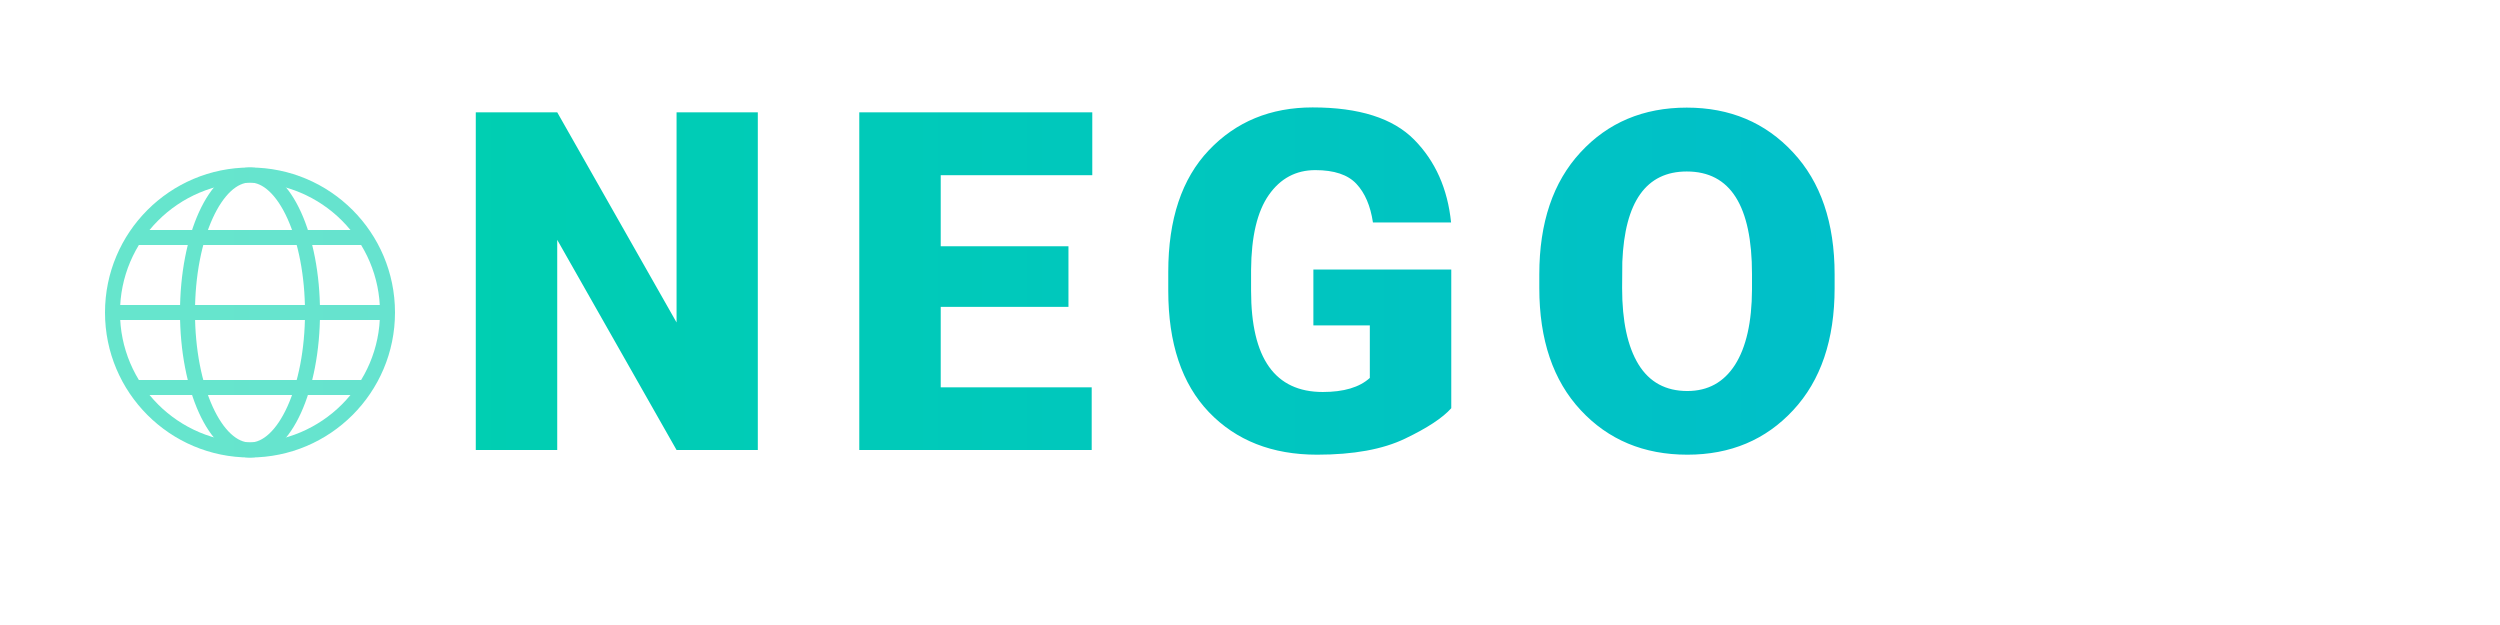
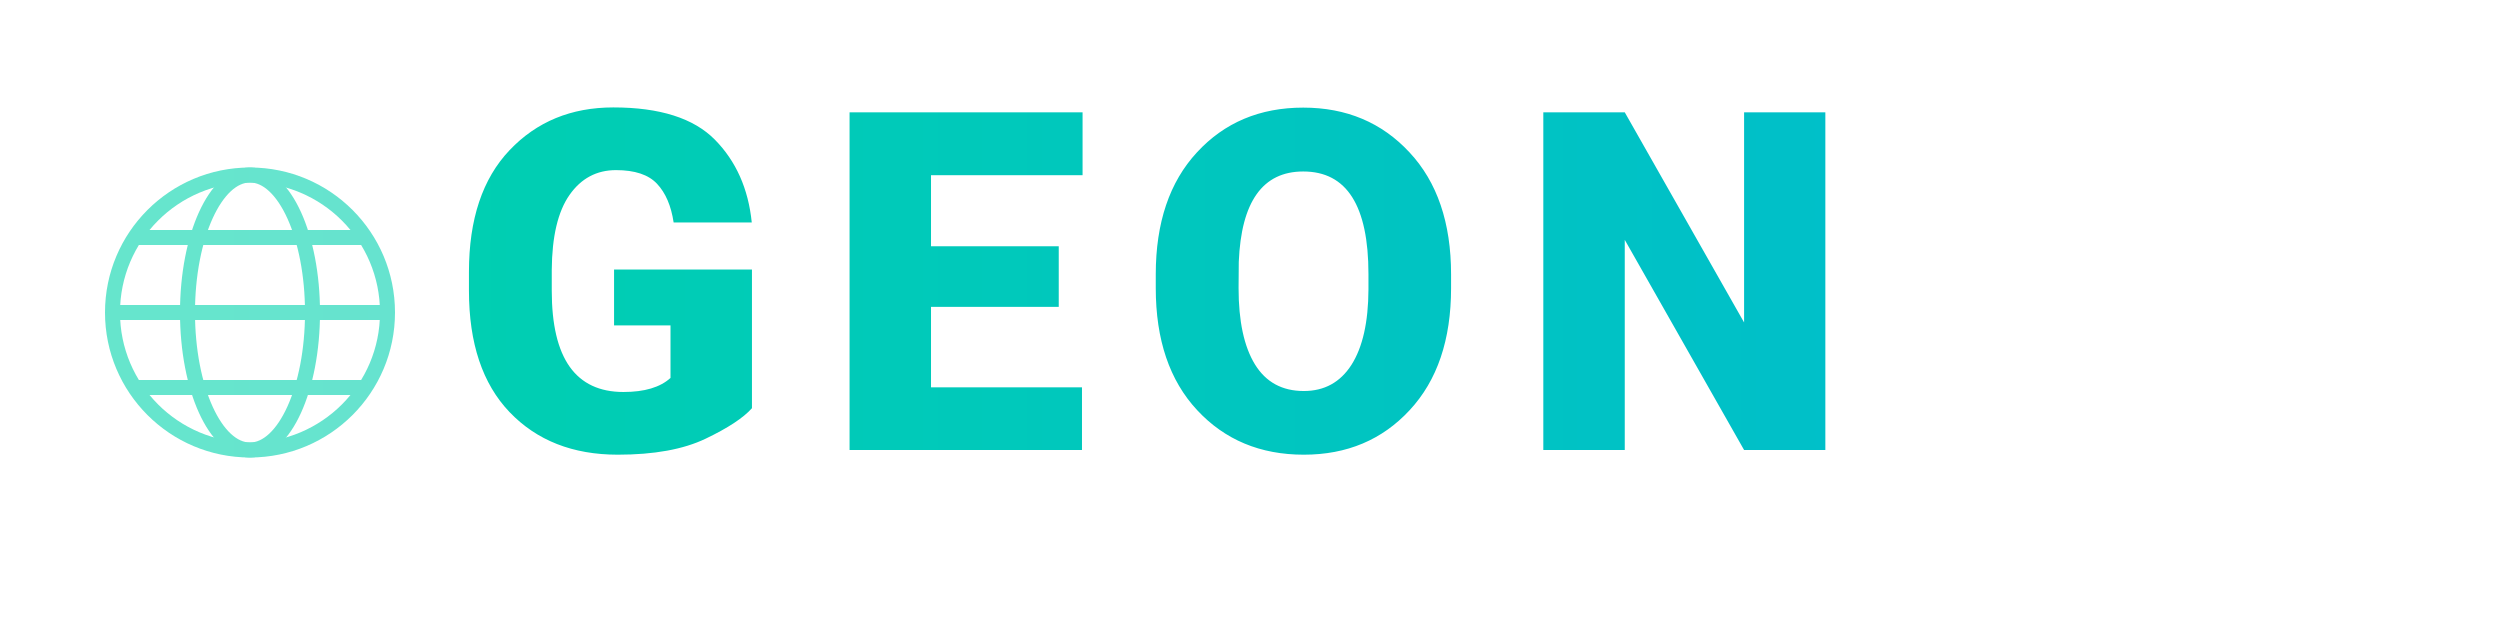
<svg xmlns="http://www.w3.org/2000/svg" viewBox="0 0 200 50" fill="none">
  <defs>
    <linearGradient id="glow" x1="0" y1="0" x2="200" y2="0" gradientUnits="userSpaceOnUse">
      <stop offset="0%" stop-color="#00d4aa" />
      <stop offset="100%" stop-color="#00b8d4" />
    </linearGradient>
  </defs>
  <g transform="translate(8, 25)" stroke="url(#glow)" stroke-width="1.2" fill="none" opacity="0.6">
    <circle cx="12" cy="0" r="11" />
    <ellipse cx="12" cy="0" rx="5" ry="11" />
    <line x1="1" y1="0" x2="23" y2="0" />
    <line x1="3" y1="-6" x2="21" y2="-6" />
    <line x1="3" y1="6" x2="21" y2="6" />
  </g>
-   <text x="36" y="36" font-family="-apple-system, BlinkMacSystemFont, 'Segoe UI', Roboto, sans-serif" font-weight="800" font-size="38" letter-spacing="4" fill="url(#glow)">NEGO</text>
+   <text x="36" y="36" font-family="-apple-system, BlinkMacSystemFont, 'Segoe UI', Roboto, sans-serif" font-weight="800" font-size="38" letter-spacing="4" fill="url(#glow)">GEON</text>
</svg>
